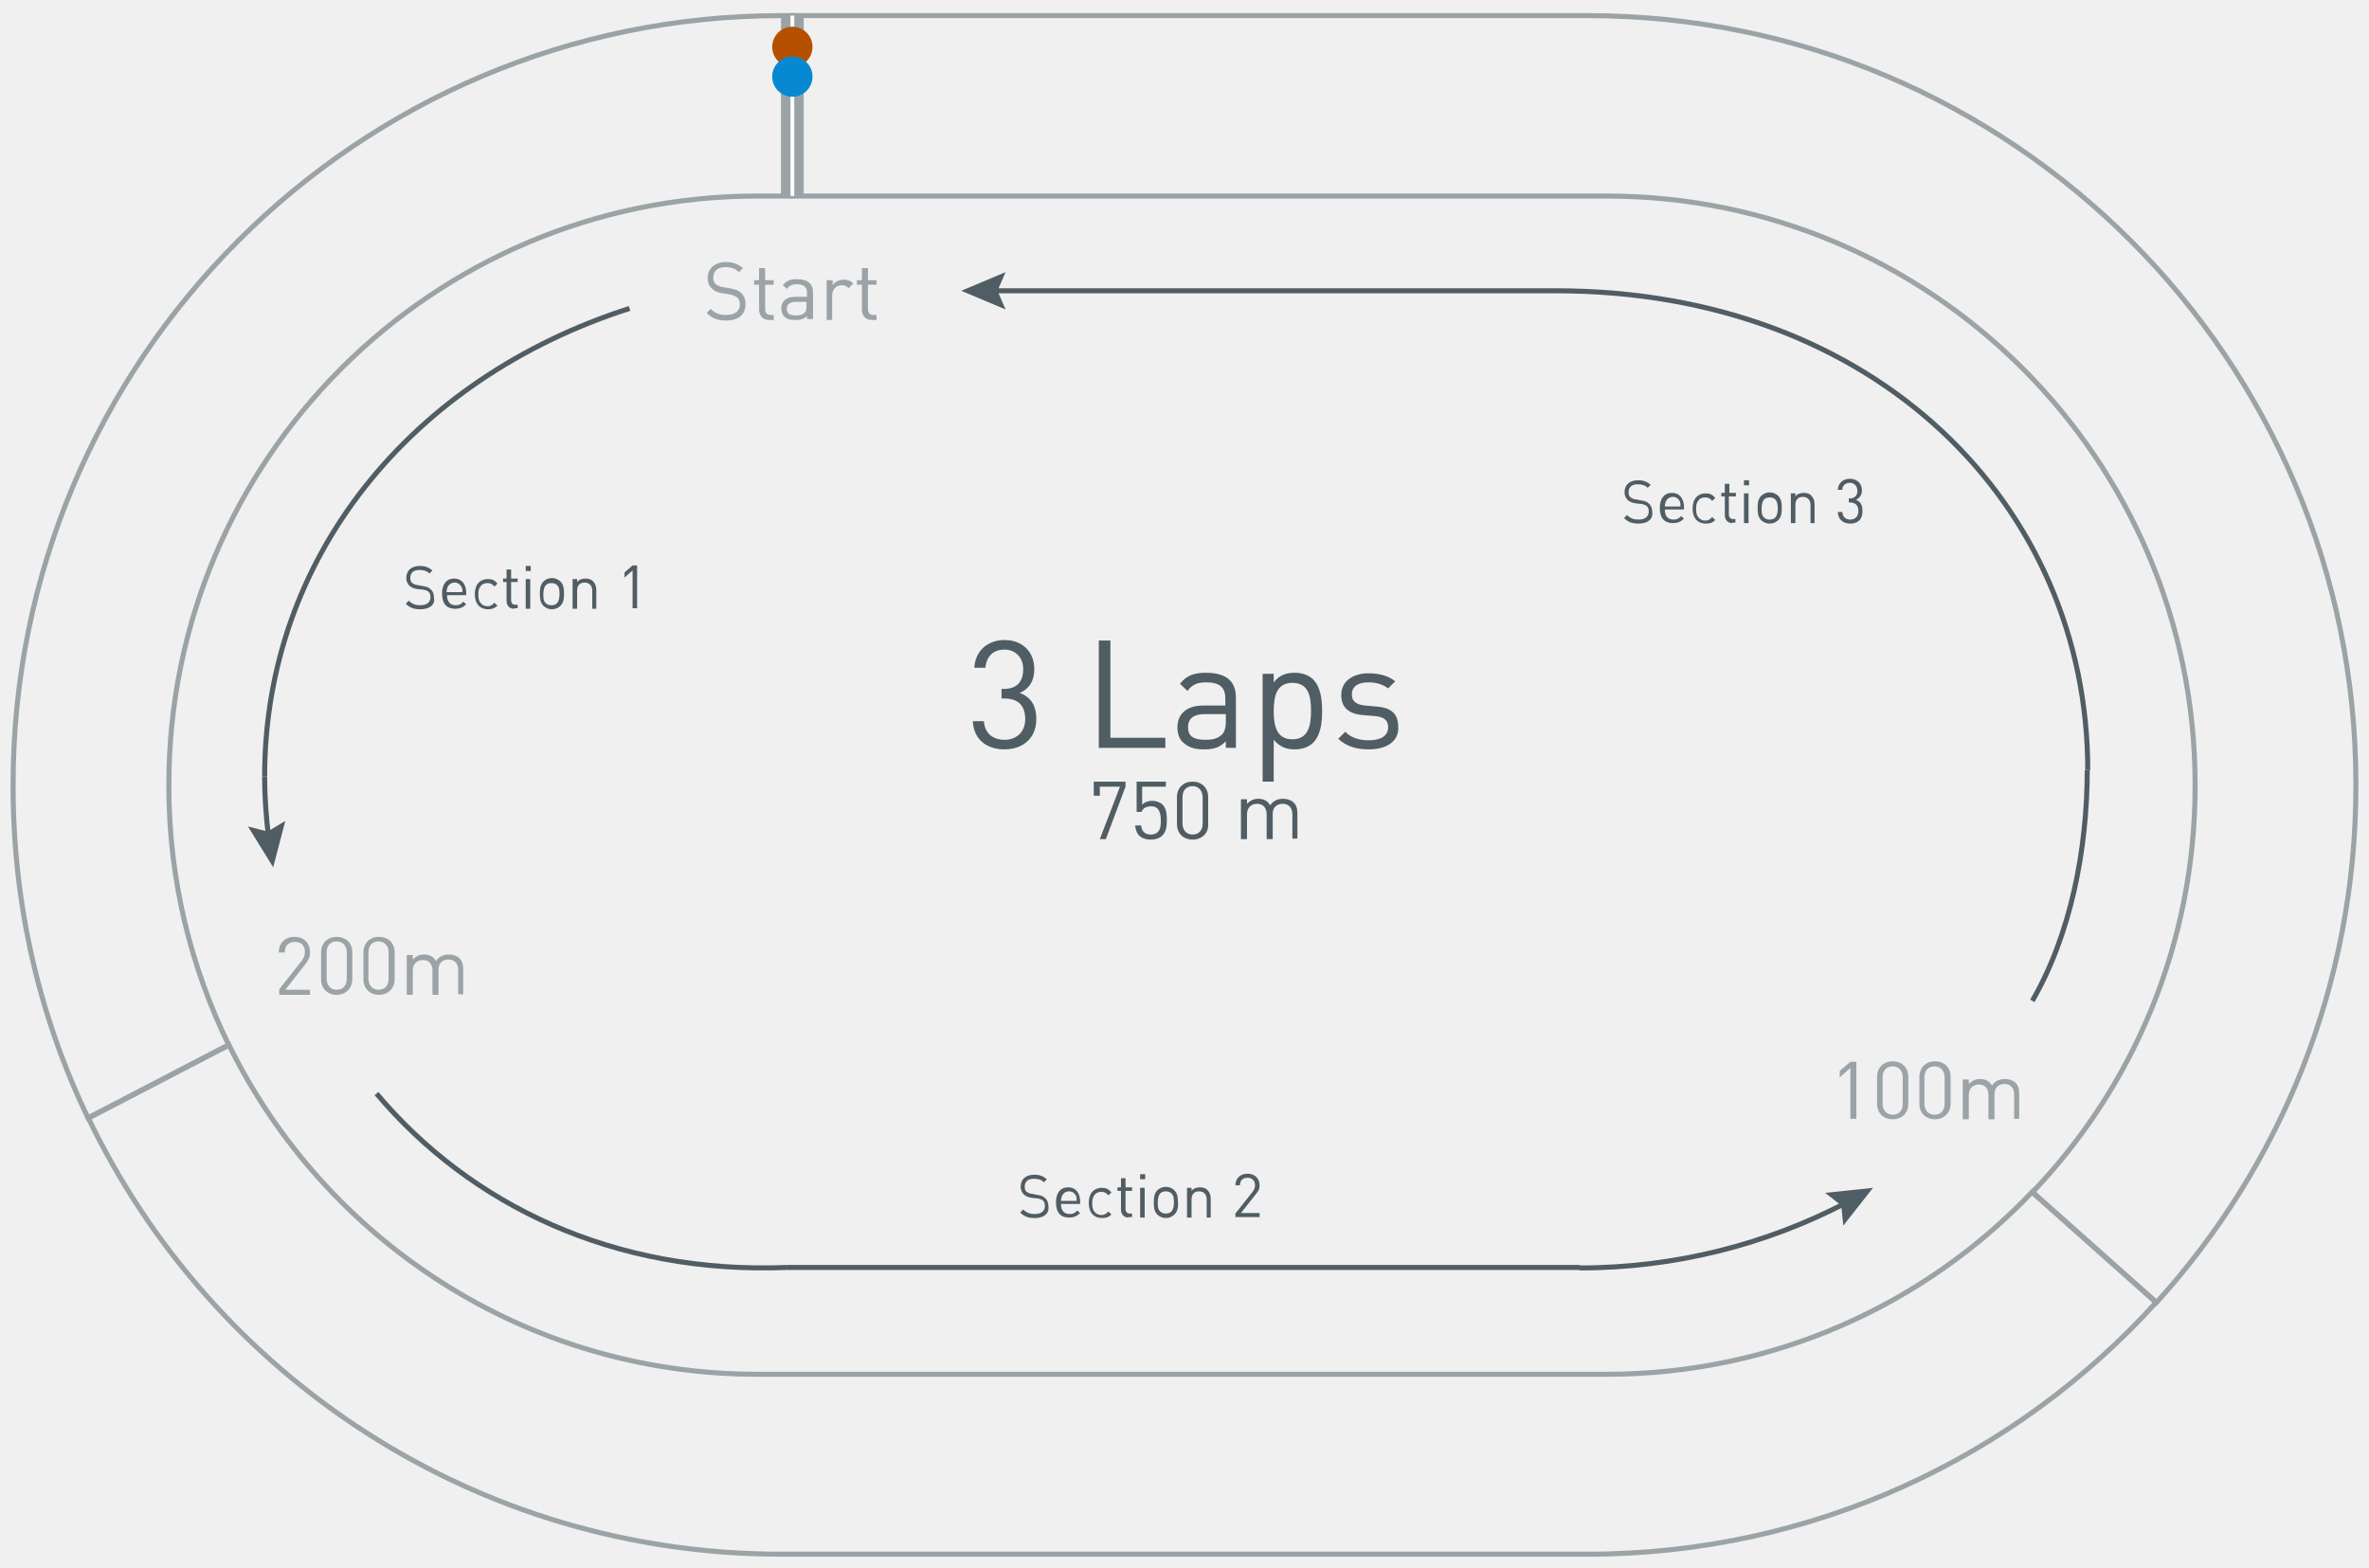
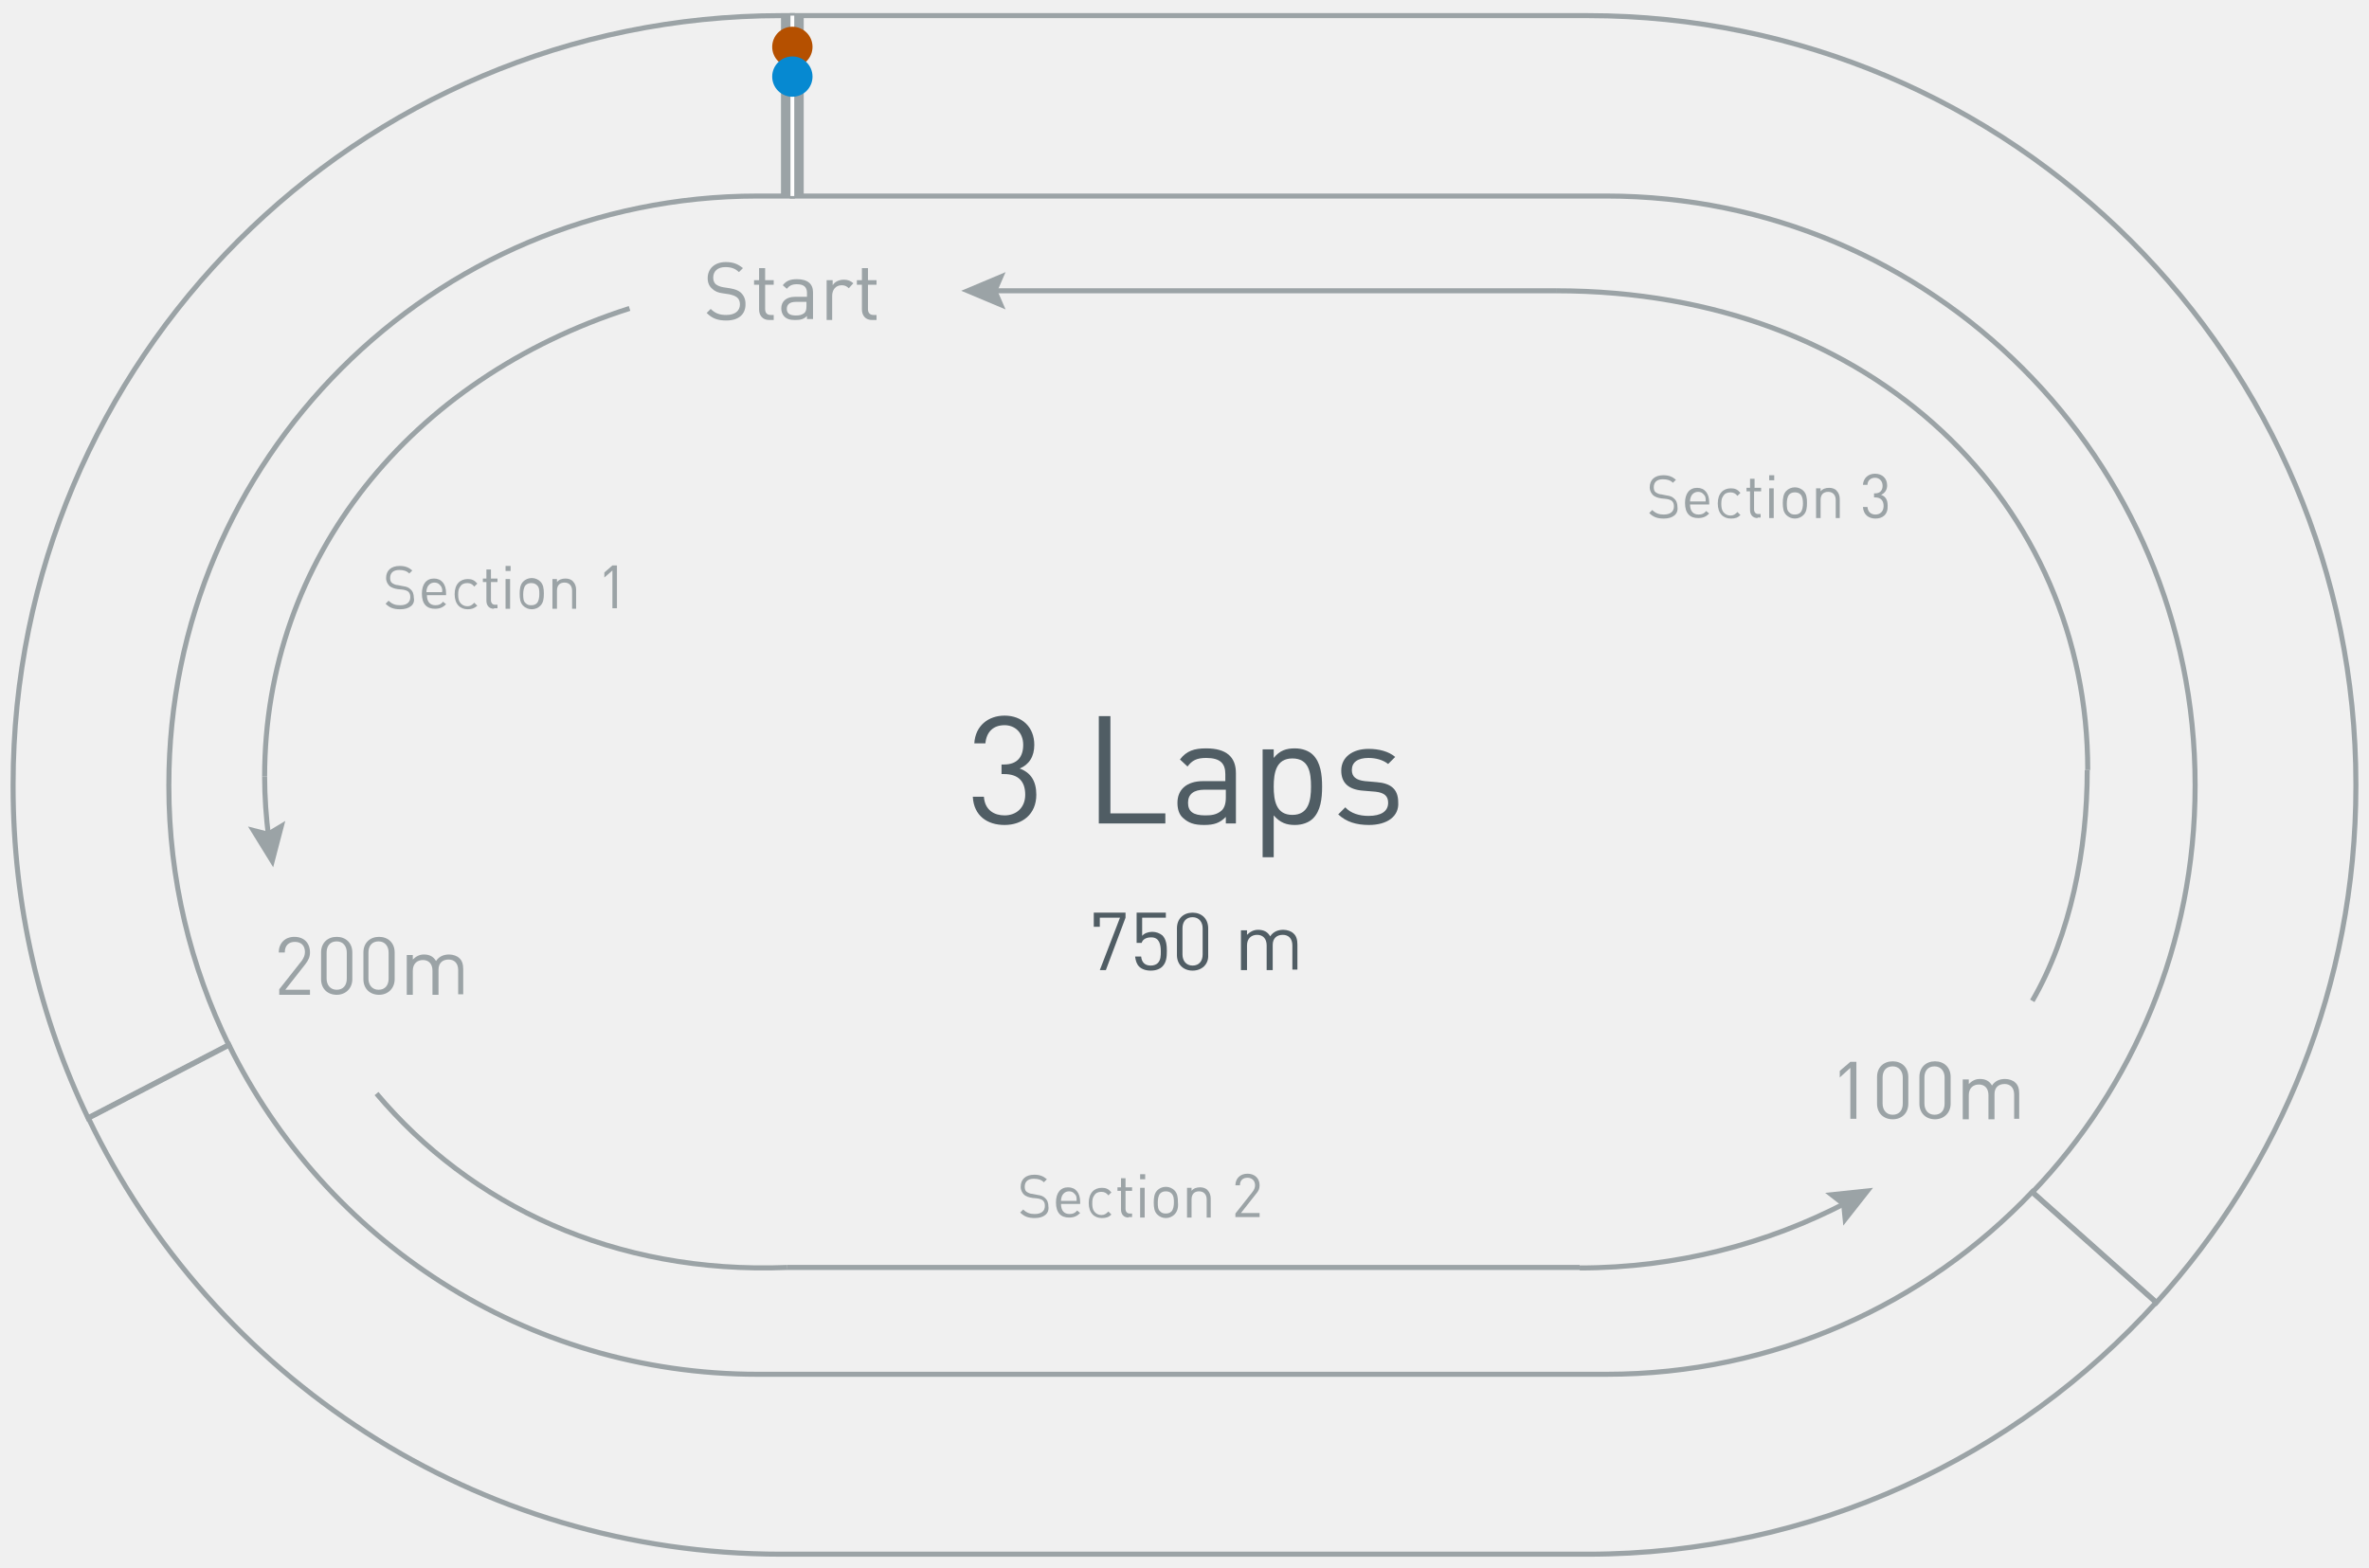
<svg xmlns="http://www.w3.org/2000/svg" version="1.1" x="0px" y="0px" viewBox="0 0 470 311" enable-background="new 0 0 470 311" xml:space="preserve">
  <g id="Layer_0">
    <g id="start">
      <g>
        <path fill="none" stroke="#9BA3A6" stroke-miterlimit="10" d="M318.7,272.7H150.3c-46.1,0-85.9-26.7-104.9-65.4l-27.9,14.5     c24.6,51.3,76.9,86.6,137.5,86.6H315c44.7,0,85-19.3,112.8-50l-24.6-21.9C381.9,258.9,351.9,272.7,318.7,272.7z" />
        <path fill="none" stroke="#9BA3A6" stroke-miterlimit="10" d="M33.5,156v-0.3c0-64.5,52.3-116.8,116.8-116.8h6.9V3.1H155     C70.9,3.1,2.6,71.4,2.6,155.6v0.5c0,23.6,5.3,45.9,14.9,65.8l27.9-14.5C37.8,191.8,33.5,174.4,33.5,156z" />
        <path fill="none" stroke="#9BA3A6" stroke-miterlimit="10" d="M467.4,155.6C467.4,71.4,399.1,3.1,315,3.1H157.2v35.8h161.5     c64.5,0,116.8,52.3,116.8,116.8v0.3c0,31.3-12.3,59.7-32.3,80.6l24.6,21.9c24.6-27.1,39.6-63,39.6-102.5V155.6z" />
        <g>
          <line fill="none" stroke="#9BA3A6" stroke-width="4.507" stroke-miterlimit="10" x1="157.2" y1="38.9" x2="157.2" y2="3.1" />
          <line fill="none" stroke="#FFFFFF" stroke-width="0.751" stroke-miterlimit="10" x1="157.2" y1="38.9" x2="157.2" y2="3.1" />
        </g>
      </g>
      <circle fill="#B55000" cx="157.2" cy="9.3" r="4" />
      <circle fill="#0689D1" cx="157.2" cy="15.2" r="4" />
    </g>
    <g>
      <g>
-         <path fill="#505D64" d="M199.3,148.7c-3.4,0-6.1-1.8-6.3-5.6h2.2c0.2,2.7,2.1,3.7,4.1,3.7c2.3,0,4.1-1.5,4.1-4.1     c0-2.6-1.3-4.1-4.2-4.1h-0.5v-1.9h0.5c2.6,0,3.8-1.5,3.8-3.9c0-2.5-1.7-3.9-3.7-3.9c-2.3,0-3.6,1.4-3.8,3.6h-2.2     c0.2-3.5,2.8-5.5,6-5.5c3.5,0,5.9,2.3,5.9,5.8c0,2.3-1,3.9-2.9,4.7c2.2,0.8,3.3,2.5,3.3,5.2C205.6,146.6,202.8,148.7,199.3,148.7     z" />
-         <path fill="#505D64" d="M218,148.5v-21.4h2.3v19.3h10.9v2H218z" />
-         <path fill="#505D64" d="M243.2,148.5v-1.4c-1.2,1.2-2.3,1.6-4.3,1.6c-2,0-3.1-0.4-4.2-1.4c-0.8-0.7-1.1-1.8-1.1-3     c0-2.6,1.8-4.3,5.1-4.3h4.4v-1.4c0-2.1-1-3.2-3.8-3.2c-1.9,0-2.8,0.5-3.7,1.7l-1.5-1.4c1.3-1.7,2.8-2.2,5.2-2.2     c4,0,5.9,1.7,5.9,4.9v10H243.2z M243.2,141.7H239c-2.2,0-3.3,0.9-3.3,2.6c0,1.7,1,2.5,3.4,2.5c1.2,0,2.3-0.1,3.3-1     c0.5-0.5,0.8-1.3,0.8-2.5V141.7z" />
-         <path fill="#505D64" d="M260.5,147.4c-0.8,0.8-2.1,1.3-3.6,1.3c-1.6,0-2.9-0.4-4.2-1.9v8.3h-2.2v-21.4h2.2v1.7     c1.2-1.5,2.5-1.9,4.2-1.9c1.5,0,2.8,0.5,3.6,1.3c1.5,1.5,1.8,3.9,1.8,6.3C262.3,143.5,262,145.9,260.5,147.4z M256.4,135.5     c-3.2,0-3.7,2.8-3.7,5.6s0.5,5.6,3.7,5.6c3.2,0,3.7-2.8,3.7-5.6S259.7,135.5,256.4,135.5z" />
-         <path fill="#505D64" d="M271.6,148.7c-2.5,0-4.5-0.6-6.1-2.1l1.4-1.4c1.1,1.2,2.8,1.7,4.6,1.7c2.5,0,3.9-0.9,3.9-2.6     c0-1.3-0.7-2-2.5-2.2l-2.4-0.2c-2.9-0.2-4.4-1.5-4.4-4c0-2.7,2.3-4.3,5.4-4.3c2.1,0,4,0.5,5.3,1.6l-1.4,1.4     c-1-0.8-2.4-1.2-3.9-1.2c-2.2,0-3.3,0.9-3.3,2.4c0,1.3,0.8,2,2.6,2.2l2.3,0.2c2.6,0.2,4.3,1.2,4.3,4     C277.6,147,275.2,148.7,271.6,148.7z" />
+         <path fill="#505D64" d="M199.3,163.7c-3.4,0-6.1-1.8-6.3-5.6h2.2c0.2,2.7,2.1,3.7,4.1,3.7c2.3,0,4.1-1.5,4.1-4.1     c0-2.6-1.3-4.1-4.2-4.1h-0.5v-1.9h0.5c2.6,0,3.8-1.5,3.8-3.9c0-2.5-1.7-3.9-3.7-3.9c-2.3,0-3.6,1.4-3.8,3.6h-2.2     c0.2-3.5,2.8-5.5,6-5.5c3.5,0,5.9,2.3,5.9,5.8c0,2.3-1,3.9-2.9,4.7c2.2,0.8,3.3,2.5,3.3,5.2C205.6,161.6,202.8,163.7,199.3,163.7     z" />
+         <path fill="#505D64" d="M218,163.5v-21.4h2.3v19.3h10.9v2H218z" />
+         <path fill="#505D64" d="M243.2,163.5v-1.4c-1.2,1.2-2.3,1.6-4.3,1.6c-2,0-3.1-0.4-4.2-1.4c-0.8-0.7-1.1-1.8-1.1-3     c0-2.6,1.8-4.3,5.1-4.3h4.4v-1.4c0-2.1-1-3.2-3.8-3.2c-1.9,0-2.8,0.5-3.7,1.7l-1.5-1.4c1.3-1.7,2.8-2.2,5.2-2.2     c4,0,5.9,1.7,5.9,4.9v10H243.2z M243.2,156.7H239c-2.2,0-3.3,0.9-3.3,2.6c0,1.7,1,2.5,3.4,2.5c1.2,0,2.3-0.1,3.3-1     c0.5-0.5,0.8-1.3,0.8-2.5V156.7z" />
+         <path fill="#505D64" d="M260.5,162.4c-0.8,0.8-2.1,1.3-3.6,1.3c-1.6,0-2.9-0.4-4.2-1.9v8.3h-2.2v-21.4h2.2v1.7     c1.2-1.5,2.5-1.9,4.2-1.9c1.5,0,2.8,0.5,3.6,1.3c1.5,1.5,1.8,3.9,1.8,6.3C262.3,158.5,262,160.9,260.5,162.4z M256.4,150.5     c-3.2,0-3.7,2.8-3.7,5.6s0.5,5.6,3.7,5.6c3.2,0,3.7-2.8,3.7-5.6S259.7,150.5,256.4,150.5z" />
+         <path fill="#505D64" d="M271.6,163.7c-2.5,0-4.5-0.6-6.1-2.1l1.4-1.4c1.1,1.2,2.8,1.7,4.6,1.7c2.5,0,3.9-0.9,3.9-2.6     c0-1.3-0.7-2-2.5-2.2l-2.4-0.2c-2.9-0.2-4.4-1.5-4.4-4c0-2.7,2.3-4.3,5.4-4.3c2.1,0,4,0.5,5.3,1.6l-1.4,1.4     c-1-0.8-2.4-1.2-3.9-1.2c-2.2,0-3.3,0.9-3.3,2.4c0,1.3,0.8,2,2.6,2.2l2.3,0.2c2.6,0.2,4.3,1.2,4.3,4     C277.6,162,275.2,163.7,271.6,163.7z" />
      </g>
    </g>
    <g>
      <g>
-         <path fill="#505D64" d="M219.4,166.5h-1.2l4-10.4h-4v1.8H217v-2.8h6.3v1L219.4,166.5z" />
-         <path fill="#505D64" d="M230.6,165.8c-0.5,0.5-1.3,0.8-2.3,0.8c-1,0-1.8-0.3-2.3-0.8c-0.5-0.5-0.7-1.2-0.8-2h1.2     c0.1,1.1,0.7,1.8,1.9,1.8c0.6,0,1.1-0.2,1.4-0.5c0.6-0.6,0.6-1.5,0.6-2.3c0-1.4-0.3-2.8-1.9-2.8c-1,0-1.7,0.4-1.9,1.1h-1v-6h5.8     v1h-4.7v3.6c0.4-0.5,1.2-0.8,2-0.8c0.8,0,1.5,0.3,2,0.7c0.8,0.8,0.9,2,0.9,3.1C231.5,163.9,231.4,165,230.6,165.8z" />
-         <path fill="#505D64" d="M236.6,166.6c-1.8,0-3.1-1.2-3.1-3.1v-5.3c0-1.9,1.3-3.1,3.1-3.1c1.8,0,3.1,1.2,3.1,3.1v5.3     C239.8,165.4,238.4,166.6,236.6,166.6z M238.6,158.2c0-1.2-0.7-2.2-2-2.2c-1.3,0-2,0.9-2,2.2v5.2c0,1.2,0.7,2.2,2,2.2     c1.3,0,2-0.9,2-2.2V158.2z" />
-         <path fill="#505D64" d="M256.4,166.5v-4.9c0-1.4-0.8-2.1-1.9-2.1c-1.2,0-2,0.7-2,2v5h-1.2v-4.9c0-1.4-0.8-2.1-1.9-2.1     s-2,0.7-2,2.1v4.9h-1.2v-7.9h1.2v0.9c0.6-0.6,1.3-1,2.2-1c1.1,0,1.9,0.4,2.4,1.3c0.6-0.9,1.5-1.3,2.6-1.3c0.8,0,1.6,0.3,2,0.7     c0.6,0.5,0.8,1.3,0.8,2.2v5H256.4z" />
+         <path fill="#505D64" d="M219.4,192.5h-1.2l4-10.4h-4v1.8H217v-2.8h6.3v1L219.4,192.5z" />
+         <path fill="#505D64" d="M230.6,191.8c-0.5,0.5-1.3,0.8-2.3,0.8c-1,0-1.8-0.3-2.3-0.8c-0.5-0.5-0.7-1.2-0.8-2h1.2     c0.1,1.1,0.7,1.8,1.9,1.8c0.6,0,1.1-0.2,1.4-0.5c0.6-0.6,0.6-1.5,0.6-2.3c0-1.4-0.3-2.8-1.9-2.8c-1,0-1.7,0.4-1.9,1.1h-1v-6h5.8     v1h-4.7v3.6c0.4-0.5,1.2-0.8,2-0.8c0.8,0,1.5,0.3,2,0.7c0.8,0.8,0.9,2,0.9,3.1C231.5,189.9,231.4,191,230.6,191.8z" />
+         <path fill="#505D64" d="M236.6,192.6c-1.8,0-3.1-1.2-3.1-3.1v-5.3c0-1.9,1.3-3.1,3.1-3.1c1.8,0,3.1,1.2,3.1,3.1v5.3     C239.8,191.4,238.4,192.6,236.6,192.6z M238.6,184.2c0-1.2-0.7-2.2-2-2.2c-1.3,0-2,0.9-2,2.2v5.2c0,1.2,0.7,2.2,2,2.2     c1.3,0,2-0.9,2-2.2V184.2z" />
+         <path fill="#505D64" d="M256.4,192.5v-4.9c0-1.4-0.8-2.1-1.9-2.1c-1.2,0-2,0.7-2,2v5h-1.2v-4.9c0-1.4-0.8-2.1-1.9-2.1     s-2,0.7-2,2.1v4.9h-1.2v-7.9h1.2v0.9c0.6-0.6,1.3-1,2.2-1c1.1,0,1.9,0.4,2.4,1.3c0.6-0.9,1.5-1.3,2.6-1.3c0.8,0,1.6,0.3,2,0.7     c0.6,0.5,0.8,1.3,0.8,2.2v5H256.4z" />
      </g>
    </g>
    <path fill="none" stroke="#9BA3A6" stroke-width="41" stroke-miterlimit="10" d="M317.8,271.9" />
    <path fill="none" stroke="#9BA3A6" stroke-width="41" stroke-miterlimit="10" d="M402.2,235.8" />
    <path fill="none" stroke="#9BA3A6" stroke-width="41" stroke-miterlimit="10" d="M44.4,206.5" />
    <path fill="none" stroke="#9BA3A6" stroke-width="41" stroke-miterlimit="10" d="M149.3,271.9" />
    <path fill="none" stroke="#9BA3A6" stroke-width="41" stroke-miterlimit="10" d="M149.3,271.9" />
    <path fill="none" stroke="#9BA3A6" stroke-width="41" stroke-miterlimit="10" d="M317.8,271.9" />
    <path fill="none" stroke="#9BA3A6" stroke-width="41" stroke-miterlimit="10" d="M32.5,155.2" />
    <path fill="none" stroke="#9BA3A6" stroke-width="41" stroke-miterlimit="10" d="M44.4,206.5" />
    <path fill="none" stroke="#9BA3A6" stroke-width="41" stroke-miterlimit="10" d="M32.5,154.8" />
    <path fill="none" stroke="#9BA3A6" stroke-width="41" stroke-miterlimit="10" d="M402.2,235.8" />
    <path fill="none" stroke="#9BA3A6" stroke-width="41" stroke-miterlimit="10" d="M434.5,155.2" />
    <path fill="none" stroke="#9BA3A6" stroke-width="41" stroke-miterlimit="10" d="M434.5,154.8" />
    <path fill="none" stroke="#9BA3A6" stroke-width="41" stroke-miterlimit="10" d="M317.8,38.1" />
    <path fill="none" stroke="#9BA3A6" stroke-width="41" stroke-miterlimit="10" d="M317.8,38.1" />
    <path fill="none" stroke="#9BA3A6" stroke-width="41" stroke-miterlimit="10" d="M156.2,38.1" />
  </g>
-   <g id="section3">
+   <g id="Layer_1">
+ </g>
+   <g id="Layer_2">
+ </g>
+   <g id="Layer_3">
+ </g>
+   <g id="Layer_4">
+ </g>
+   <g id="Layer_5">
+ </g>
+   <g id="Layer_6">
+ </g>
+   <g id="Layer_7">
+ </g>
+   <g id="Layer_8">
+ </g>
+   <g id="Layer_9">
+ </g>
+   <g id="section3_1_">
    <g>
+       <path fill="none" stroke="#9BA3A6" stroke-miterlimit="10" d="M414.1,152.8c0,15.8-3.3,32.7-10.9,45.8" />
+       <path fill="none" stroke="#9BA3A6" stroke-miterlimit="10" d="M308.7,57.7c63.6,0,105.5,42.7,105.5,95.1" />
      <g>
        <g>
-           <path fill="none" stroke="#505D64" stroke-miterlimit="10" d="M366.4,238.6c-15.7,8.2-33.8,13-53,13" />
+           <line fill="none" stroke="#9BA3A6" stroke-miterlimit="10" x1="196.7" y1="57.7" x2="308.7" y2="57.7" />
          <g>
-             <polygon fill="#505D64" points="362.1,236.7 365.3,239.2 365.7,243.2 371.6,235.7      " />
-           </g>
-         </g>
-       </g>
-       <path fill="none" stroke="#505D64" stroke-miterlimit="10" d="M156.2,251.5c-34.4,1.4-62.9-12.4-81.5-34.5" />
-       <line fill="none" stroke="#505D64" stroke-miterlimit="10" x1="313.4" y1="251.5" x2="156.2" y2="251.5" />
-     </g>
-     <g>
-       <g>
-         <path fill="#505D64" d="M205.3,241.7c-1.3,0-2.1-0.3-2.9-1.1l0.6-0.6c0.7,0.7,1.4,0.9,2.3,0.9c1.3,0,2-0.6,2-1.6     c0-0.5-0.1-0.8-0.4-1.1c-0.3-0.2-0.5-0.3-1.1-0.4l-1-0.1c-0.7-0.1-1.2-0.3-1.6-0.6c-0.4-0.4-0.7-0.9-0.7-1.6c0-1.5,1-2.4,2.7-2.4     c1.1,0,1.8,0.3,2.5,0.9l-0.6,0.6c-0.5-0.5-1.1-0.7-2-0.7c-1.2,0-1.8,0.6-1.8,1.6c0,0.4,0.1,0.8,0.4,1c0.3,0.2,0.7,0.4,1.1,0.4     l1,0.2c0.8,0.1,1.2,0.3,1.5,0.6c0.5,0.4,0.7,1,0.7,1.7C208.2,240.8,207.1,241.7,205.3,241.7z" />
-         <path fill="#505D64" d="M210.5,238.9c0,1.3,0.6,2,1.7,2c0.7,0,1.1-0.2,1.5-0.7l0.6,0.5c-0.6,0.6-1.2,0.9-2.2,0.9     c-1.6,0-2.6-0.9-2.6-3c0-1.9,0.9-3,2.4-3c1.5,0,2.4,1.1,2.4,2.9v0.4H210.5z M213.5,237.3c-0.3-0.5-0.7-0.9-1.4-0.9     c-0.6,0-1.1,0.3-1.4,0.9c-0.1,0.3-0.2,0.5-0.2,1h3.1C213.6,237.8,213.6,237.6,213.5,237.3z" />
-         <path fill="#505D64" d="M218.6,241.7c-1.5,0-2.6-1-2.6-3c0-2,1.1-3,2.6-3c0.8,0,1.3,0.2,1.9,0.9l-0.6,0.6     c-0.4-0.5-0.8-0.7-1.4-0.7c-0.6,0-1.1,0.2-1.4,0.7c-0.3,0.4-0.4,0.8-0.4,1.6c0,0.7,0.1,1.2,0.4,1.6c0.3,0.4,0.8,0.7,1.4,0.7     c0.6,0,0.9-0.2,1.4-0.7l0.6,0.6C220,241.5,219.5,241.7,218.6,241.7z" />
-         <path fill="#505D64" d="M223.9,241.6c-1,0-1.5-0.7-1.5-1.6v-3.7h-0.7v-0.7h0.7v-1.8h0.9v1.8h1.3v0.7h-1.3v3.6     c0,0.5,0.3,0.9,0.8,0.9h0.5v0.7H223.9z" />
-         <path fill="#505D64" d="M226.2,234v-1h1v1H226.2z M226.2,241.6v-5.9h0.9v5.9H226.2z" />
-         <path fill="#505D64" d="M233,241c-0.4,0.4-1,0.7-1.7,0.7c-0.7,0-1.3-0.3-1.7-0.7c-0.6-0.6-0.7-1.4-0.7-2.4c0-0.9,0.1-1.8,0.7-2.4     c0.4-0.4,1-0.7,1.7-0.7c0.7,0,1.3,0.3,1.7,0.7c0.6,0.6,0.7,1.4,0.7,2.4C233.8,239.6,233.6,240.4,233,241z M232.4,236.8     c-0.3-0.3-0.7-0.4-1.1-0.4c-0.4,0-0.8,0.1-1.1,0.4c-0.4,0.4-0.5,1.2-0.5,1.8c0,0.7,0,1.4,0.5,1.8c0.3,0.3,0.6,0.4,1.1,0.4     c0.4,0,0.8-0.1,1.1-0.4c0.4-0.4,0.5-1.2,0.5-1.8C232.9,238,232.9,237.3,232.4,236.8z" />
-         <path fill="#505D64" d="M239.4,241.6V238c0-1-0.6-1.6-1.5-1.6s-1.5,0.5-1.5,1.6v3.6h-0.9v-5.9h0.9v0.6c0.4-0.5,1-0.7,1.7-0.7     c0.6,0,1.2,0.2,1.5,0.6c0.4,0.4,0.6,1,0.6,1.6v3.8H239.4z" />
-         <path fill="#505D64" d="M245.1,241.6v-0.8l3.4-4.3c0.3-0.4,0.5-0.8,0.5-1.3c0-0.9-0.6-1.5-1.5-1.5c-0.8,0-1.5,0.4-1.5,1.5h-0.9     c0-1.3,0.9-2.3,2.4-2.3c1.4,0,2.4,0.9,2.4,2.3c0,0.7-0.2,1.1-0.7,1.7l-3,3.8h3.7v0.8H245.1z" />
-       </g>
-     </g>
-   </g>
-   <g id="section2">
-     <g>
-       <path fill="none" stroke="#505D64" stroke-miterlimit="10" d="M414.1,152.8c0,15.8-3.3,32.7-10.9,45.8" />
-       <path fill="none" stroke="#505D64" stroke-miterlimit="10" d="M308.7,57.7c63.6,0,105.5,42.7,105.5,95.1" />
-       <g>
-         <g>
-           <line fill="none" stroke="#505D64" stroke-miterlimit="10" x1="196.7" y1="57.7" x2="308.7" y2="57.7" />
-           <g>
-             <polygon fill="#505D64" points="199.5,61.4 197.9,57.7 199.5,54 190.7,57.7      " />
+             <polygon fill="#9BA3A6" points="199.5,61.4 197.9,57.7 199.5,54 190.7,57.7      " />
          </g>
        </g>
      </g>
    </g>
    <g>
      <g>
-         <path fill="#505D64" d="M325.1,103.9c-1.3,0-2.1-0.3-2.9-1.1l0.6-0.6c0.7,0.7,1.4,0.9,2.3,0.9c1.3,0,2-0.6,2-1.6     c0-0.5-0.1-0.8-0.4-1.1c-0.3-0.2-0.5-0.3-1.1-0.4l-1-0.1c-0.7-0.1-1.2-0.3-1.6-0.6c-0.4-0.4-0.7-0.9-0.7-1.6c0-1.5,1-2.4,2.7-2.4     c1.1,0,1.8,0.3,2.5,0.9l-0.6,0.6c-0.5-0.5-1.1-0.7-2-0.7c-1.2,0-1.8,0.6-1.8,1.6c0,0.4,0.1,0.8,0.4,1s0.7,0.4,1.1,0.4l1,0.2     c0.8,0.1,1.2,0.3,1.5,0.6c0.5,0.4,0.7,1,0.7,1.7C328,103,326.9,103.9,325.1,103.9z" />
-         <path fill="#505D64" d="M330.3,101.1c0,1.3,0.6,2,1.7,2c0.7,0,1.1-0.2,1.5-0.7l0.6,0.5c-0.6,0.6-1.2,0.9-2.2,0.9     c-1.6,0-2.6-0.9-2.6-3c0-1.9,0.9-3,2.4-3c1.5,0,2.4,1.1,2.4,2.9v0.4H330.3z M333.3,99.5c-0.3-0.5-0.7-0.9-1.4-0.9     c-0.6,0-1.1,0.3-1.4,0.9c-0.1,0.3-0.2,0.5-0.2,1h3.1C333.4,100,333.4,99.8,333.3,99.5z" />
-         <path fill="#505D64" d="M338.4,103.9c-1.5,0-2.6-1-2.6-3c0-2,1.1-3,2.6-3c0.8,0,1.3,0.2,1.9,0.9l-0.6,0.6     c-0.4-0.5-0.8-0.7-1.4-0.7c-0.6,0-1.1,0.2-1.4,0.7c-0.3,0.4-0.4,0.8-0.4,1.6c0,0.7,0.1,1.2,0.4,1.6c0.3,0.4,0.8,0.7,1.4,0.7     c0.6,0,0.9-0.2,1.4-0.7l0.6,0.6C339.8,103.7,339.3,103.9,338.4,103.9z" />
-         <path fill="#505D64" d="M343.7,103.8c-1,0-1.5-0.7-1.5-1.6v-3.7h-0.7v-0.7h0.7v-1.8h0.9v1.8h1.3v0.7H343v3.6     c0,0.5,0.3,0.9,0.8,0.9h0.5v0.7H343.7z" />
-         <path fill="#505D64" d="M346,96.3v-1h1v1H346z M346,103.8v-5.9h0.9v5.9H346z" />
-         <path fill="#505D64" d="M352.8,103.2c-0.4,0.4-1,0.7-1.7,0.7c-0.7,0-1.3-0.3-1.7-0.7c-0.6-0.6-0.7-1.4-0.7-2.4     c0-0.9,0.1-1.8,0.7-2.4c0.4-0.4,1-0.7,1.7-0.7c0.7,0,1.3,0.3,1.7,0.7c0.6,0.6,0.7,1.4,0.7,2.4     C353.5,101.8,353.4,102.6,352.8,103.2z M352.2,99.1c-0.3-0.3-0.7-0.4-1.1-0.4c-0.4,0-0.8,0.1-1.1,0.4c-0.4,0.4-0.5,1.2-0.5,1.8     c0,0.7,0,1.4,0.5,1.8c0.3,0.3,0.6,0.4,1.1,0.4c0.4,0,0.8-0.1,1.1-0.4c0.4-0.4,0.5-1.2,0.5-1.8C352.7,100.2,352.6,99.5,352.2,99.1     z" />
-         <path fill="#505D64" d="M359.2,103.8v-3.6c0-1-0.6-1.6-1.5-1.6s-1.5,0.5-1.5,1.6v3.6h-0.9v-5.9h0.9v0.6c0.4-0.5,1-0.7,1.7-0.7     c0.6,0,1.2,0.2,1.5,0.6c0.4,0.4,0.6,1,0.6,1.6v3.8H359.2z" />
-         <path fill="#505D64" d="M367.1,103.9c-1.3,0-2.4-0.7-2.5-2.3h0.9c0.1,1.1,0.8,1.5,1.6,1.5c0.9,0,1.6-0.6,1.6-1.7     c0-1-0.5-1.7-1.7-1.7h-0.2v-0.8h0.2c1,0,1.5-0.6,1.5-1.5c0-1-0.7-1.6-1.5-1.6c-0.9,0-1.5,0.6-1.5,1.4h-0.9     c0.1-1.4,1.1-2.2,2.4-2.2c1.4,0,2.4,0.9,2.4,2.3c0,0.9-0.4,1.5-1.2,1.9c0.9,0.3,1.3,1,1.3,2.1     C369.6,103.1,368.5,103.9,367.1,103.9z" />
+         <path fill="#9BA3A6" d="M330.1,102.9c-1.3,0-2.1-0.3-2.9-1.1l0.6-0.6c0.7,0.7,1.4,0.9,2.3,0.9c1.3,0,2-0.6,2-1.6     c0-0.5-0.1-0.8-0.4-1.1c-0.3-0.2-0.5-0.3-1.1-0.4l-1-0.1c-0.7-0.1-1.2-0.3-1.6-0.6c-0.4-0.4-0.7-0.9-0.7-1.6c0-1.5,1-2.4,2.7-2.4     c1.1,0,1.8,0.3,2.5,0.9l-0.6,0.6c-0.5-0.5-1.1-0.7-2-0.7c-1.2,0-1.8,0.6-1.8,1.6c0,0.4,0.1,0.8,0.4,1s0.7,0.4,1.1,0.4l1,0.2     c0.8,0.1,1.2,0.3,1.5,0.6c0.5,0.4,0.7,1,0.7,1.7C333,102,331.9,102.9,330.1,102.9z" />
+         <path fill="#9BA3A6" d="M335.3,100.1c0,1.3,0.6,2,1.7,2c0.7,0,1.1-0.2,1.5-0.7l0.6,0.5c-0.6,0.6-1.2,0.9-2.2,0.9     c-1.6,0-2.6-0.9-2.6-3c0-1.9,0.9-3,2.4-3c1.5,0,2.4,1.1,2.4,2.9v0.4H335.3z M338.3,98.5c-0.3-0.5-0.7-0.9-1.4-0.9     c-0.6,0-1.1,0.3-1.4,0.9c-0.1,0.3-0.2,0.5-0.2,1h3.1C338.4,99,338.4,98.8,338.3,98.5z" />
+         <path fill="#9BA3A6" d="M343.4,102.9c-1.5,0-2.6-1-2.6-3c0-2,1.1-3,2.6-3c0.8,0,1.3,0.2,1.9,0.9l-0.6,0.6     c-0.4-0.5-0.8-0.7-1.4-0.7c-0.6,0-1.1,0.2-1.4,0.7c-0.3,0.4-0.4,0.8-0.4,1.6c0,0.7,0.1,1.2,0.4,1.6c0.3,0.4,0.8,0.7,1.4,0.7     c0.6,0,0.9-0.2,1.4-0.7l0.6,0.6C344.8,102.7,344.3,102.9,343.4,102.9z" />
+         <path fill="#9BA3A6" d="M348.7,102.8c-1,0-1.5-0.7-1.5-1.6v-3.7h-0.7v-0.7h0.7v-1.8h0.9v1.8h1.3v0.7H348v3.6     c0,0.5,0.3,0.9,0.8,0.9h0.5v0.7H348.7z" />
+         <path fill="#9BA3A6" d="M351,95.3v-1h1v1H351z M351,102.8v-5.9h0.9v5.9H351z" />
+         <path fill="#9BA3A6" d="M357.8,102.2c-0.4,0.4-1,0.7-1.7,0.7c-0.7,0-1.3-0.3-1.7-0.7c-0.6-0.6-0.7-1.4-0.7-2.4     c0-0.9,0.1-1.8,0.7-2.4c0.4-0.4,1-0.7,1.7-0.7c0.7,0,1.3,0.3,1.7,0.7c0.6,0.6,0.7,1.4,0.7,2.4     C358.5,100.8,358.4,101.6,357.8,102.2z M357.2,98.1c-0.3-0.3-0.7-0.4-1.1-0.4c-0.4,0-0.8,0.1-1.1,0.4c-0.4,0.4-0.5,1.2-0.5,1.8     c0,0.7,0,1.4,0.5,1.8c0.3,0.3,0.6,0.4,1.1,0.4c0.4,0,0.8-0.1,1.1-0.4c0.4-0.4,0.5-1.2,0.5-1.8C357.7,99.2,357.6,98.5,357.2,98.1z     " />
+         <path fill="#9BA3A6" d="M364.2,102.8v-3.6c0-1-0.6-1.6-1.5-1.6s-1.5,0.5-1.5,1.6v3.6h-0.9v-5.9h0.9v0.6c0.4-0.5,1-0.7,1.7-0.7     c0.6,0,1.2,0.2,1.5,0.6c0.4,0.4,0.6,1,0.6,1.6v3.8H364.2z" />
+         <path fill="#9BA3A6" d="M372.1,102.9c-1.3,0-2.4-0.7-2.5-2.3h0.9c0.1,1.1,0.8,1.5,1.6,1.5c0.9,0,1.6-0.6,1.6-1.7     c0-1-0.5-1.7-1.7-1.7h-0.2v-0.8h0.2c1,0,1.5-0.6,1.5-1.5c0-1-0.7-1.6-1.5-1.6c-0.9,0-1.5,0.6-1.5,1.4h-0.9     c0.1-1.4,1.1-2.2,2.4-2.2c1.4,0,2.4,0.9,2.4,2.3c0,0.9-0.4,1.5-1.2,1.9c0.9,0.3,1.3,1,1.3,2.1     C374.6,102.1,373.5,102.9,372.1,102.9z" />
+       </g>
+     </g>
+   </g>
+   <g id="section2">
+     <g>
+       <g>
+         <g>
+           <path fill="none" stroke="#9BA3A6" stroke-miterlimit="10" d="M366.4,238.6c-15.7,8.2-33.8,13-53,13" />
+           <g>
+             <polygon fill="#9BA3A6" points="362.1,236.7 365.3,239.2 365.7,243.2 371.6,235.7      " />
+           </g>
+         </g>
+       </g>
+       <path fill="none" stroke="#9BA3A6" stroke-miterlimit="10" d="M156.2,251.5c-34.4,1.4-62.9-12.4-81.5-34.5" />
+       <line fill="none" stroke="#9BA3A6" stroke-miterlimit="10" x1="313.4" y1="251.5" x2="156.2" y2="251.5" />
+     </g>
+     <g>
+       <g>
+         <path fill="#9BA3A6" d="M205.3,241.7c-1.3,0-2.1-0.3-2.9-1.1l0.6-0.6c0.7,0.7,1.4,0.9,2.3,0.9c1.3,0,2-0.6,2-1.6     c0-0.5-0.1-0.8-0.4-1.1c-0.3-0.2-0.5-0.3-1.1-0.4l-1-0.1c-0.7-0.1-1.2-0.3-1.6-0.6c-0.4-0.4-0.7-0.9-0.7-1.6c0-1.5,1-2.4,2.7-2.4     c1.1,0,1.8,0.3,2.5,0.9l-0.6,0.6c-0.5-0.5-1.1-0.7-2-0.7c-1.2,0-1.8,0.6-1.8,1.6c0,0.4,0.1,0.8,0.4,1c0.3,0.2,0.7,0.4,1.1,0.4     l1,0.2c0.8,0.1,1.2,0.3,1.5,0.6c0.5,0.4,0.7,1,0.7,1.7C208.2,240.8,207.1,241.7,205.3,241.7z" />
+         <path fill="#9BA3A6" d="M210.5,238.9c0,1.3,0.6,2,1.7,2c0.7,0,1.1-0.2,1.5-0.7l0.6,0.5c-0.6,0.6-1.2,0.9-2.2,0.9     c-1.6,0-2.6-0.9-2.6-3c0-1.9,0.9-3,2.4-3c1.5,0,2.4,1.1,2.4,2.9v0.4H210.5z M213.5,237.3c-0.3-0.5-0.7-0.9-1.4-0.9     c-0.6,0-1.1,0.3-1.4,0.9c-0.1,0.3-0.2,0.5-0.2,1h3.1C213.6,237.8,213.6,237.6,213.5,237.3z" />
+         <path fill="#9BA3A6" d="M218.6,241.7c-1.5,0-2.6-1-2.6-3c0-2,1.1-3,2.6-3c0.8,0,1.3,0.2,1.9,0.9l-0.6,0.6     c-0.4-0.5-0.8-0.7-1.4-0.7c-0.6,0-1.1,0.2-1.4,0.7c-0.3,0.4-0.4,0.8-0.4,1.6c0,0.7,0.1,1.2,0.4,1.6c0.3,0.4,0.8,0.7,1.4,0.7     c0.6,0,0.9-0.2,1.4-0.7l0.6,0.6C220,241.5,219.5,241.7,218.6,241.7z" />
+         <path fill="#9BA3A6" d="M223.9,241.6c-1,0-1.5-0.7-1.5-1.6v-3.7h-0.7v-0.7h0.7v-1.8h0.9v1.8h1.3v0.7h-1.3v3.6     c0,0.5,0.3,0.9,0.8,0.9h0.5v0.7H223.9z" />
+         <path fill="#9BA3A6" d="M226.2,234v-1h1v1H226.2z M226.2,241.6v-5.9h0.9v5.9H226.2z" />
+         <path fill="#9BA3A6" d="M233,241c-0.4,0.4-1,0.7-1.7,0.7c-0.7,0-1.3-0.3-1.7-0.7c-0.6-0.6-0.7-1.4-0.7-2.4c0-0.9,0.1-1.8,0.7-2.4     c0.4-0.4,1-0.7,1.7-0.7c0.7,0,1.3,0.3,1.7,0.7c0.6,0.6,0.7,1.4,0.7,2.4C233.8,239.6,233.6,240.4,233,241z M232.4,236.8     c-0.3-0.3-0.7-0.4-1.1-0.4c-0.4,0-0.8,0.1-1.1,0.4c-0.4,0.4-0.5,1.2-0.5,1.8c0,0.7,0,1.4,0.5,1.8c0.3,0.3,0.6,0.4,1.1,0.4     c0.4,0,0.8-0.1,1.1-0.4c0.4-0.4,0.5-1.2,0.5-1.8C232.9,238,232.9,237.3,232.4,236.8z" />
+         <path fill="#9BA3A6" d="M239.4,241.6V238c0-1-0.6-1.6-1.5-1.6s-1.5,0.5-1.5,1.6v3.6h-0.9v-5.9h0.9v0.6c0.4-0.5,1-0.7,1.7-0.7     c0.6,0,1.2,0.2,1.5,0.6c0.4,0.4,0.6,1,0.6,1.6v3.8H239.4z" />
+         <path fill="#9BA3A6" d="M245.1,241.6v-0.8l3.4-4.3c0.3-0.4,0.5-0.8,0.5-1.3c0-0.9-0.6-1.5-1.5-1.5c-0.8,0-1.5,0.4-1.5,1.5h-0.9     c0-1.3,0.9-2.3,2.4-2.3c1.4,0,2.4,0.9,2.4,2.3c0,0.7-0.2,1.1-0.7,1.7l-3,3.8h3.7v0.8H245.1z" />
      </g>
    </g>
  </g>
  <g id="section1">
    <g>
      <g>
        <g>
-           <path fill="none" stroke="#505D64" stroke-miterlimit="10" d="M53.3,166.2c-0.5-4-0.8-8.1-0.8-12.1" />
+           <path fill="none" stroke="#9BA3A6" stroke-miterlimit="10" d="M53.3,166.2c-0.5-4-0.8-8.1-0.8-12.1" />
          <g>
-             <polygon fill="#505D64" points="56.6,162.9 53.1,165 49.2,164 54.2,172.1      " />
+             <polygon fill="#9BA3A6" points="56.6,162.9 53.1,165 49.2,164 54.2,172.1      " />
          </g>
        </g>
      </g>
-       <path fill="none" stroke="#505D64" stroke-miterlimit="10" d="M52.5,154.1c0-43.4,29-79,72.4-92.9" />
+       <path fill="none" stroke="#9BA3A6" stroke-miterlimit="10" d="M52.5,154.1c0-43.4,29-79,72.4-92.9" />
    </g>
    <g>
      <g>
-         <path fill="#505D64" d="M83.4,120.9c-1.3,0-2.1-0.3-2.9-1.1l0.6-0.6c0.7,0.7,1.4,0.9,2.3,0.9c1.3,0,2-0.6,2-1.6     c0-0.5-0.1-0.8-0.4-1.1c-0.3-0.2-0.5-0.3-1.1-0.4l-1-0.1c-0.7-0.1-1.2-0.3-1.6-0.6c-0.4-0.4-0.7-0.9-0.7-1.6c0-1.5,1-2.4,2.7-2.4     c1.1,0,1.8,0.3,2.5,0.9l-0.6,0.6c-0.5-0.5-1.1-0.7-2-0.7c-1.2,0-1.8,0.6-1.8,1.6c0,0.4,0.1,0.8,0.4,1c0.3,0.2,0.7,0.4,1.1,0.4     l1,0.2c0.8,0.1,1.2,0.3,1.5,0.6c0.5,0.4,0.7,1,0.7,1.7C86.4,120,85.2,120.9,83.4,120.9z" />
-         <path fill="#505D64" d="M88.7,118.1c0,1.3,0.6,2,1.7,2c0.7,0,1.1-0.2,1.5-0.7l0.6,0.5c-0.6,0.6-1.2,0.9-2.2,0.9     c-1.6,0-2.6-0.9-2.6-3c0-1.9,0.9-3,2.4-3c1.5,0,2.4,1.1,2.4,2.9v0.4H88.7z M91.6,116.5c-0.3-0.5-0.7-0.9-1.4-0.9     c-0.6,0-1.1,0.3-1.4,0.9c-0.1,0.3-0.2,0.5-0.2,1h3.1C91.8,117,91.7,116.8,91.6,116.5z" />
-         <path fill="#505D64" d="M96.8,120.9c-1.5,0-2.6-1-2.6-3c0-2,1.1-3,2.6-3c0.8,0,1.3,0.2,1.9,0.9l-0.6,0.6     c-0.4-0.5-0.8-0.7-1.4-0.7c-0.6,0-1.1,0.2-1.4,0.7c-0.3,0.4-0.4,0.8-0.4,1.6c0,0.7,0.1,1.2,0.4,1.6c0.3,0.4,0.8,0.7,1.4,0.7     c0.6,0,0.9-0.2,1.4-0.7l0.6,0.6C98.1,120.7,97.6,120.9,96.8,120.9z" />
-         <path fill="#505D64" d="M102,120.8c-1,0-1.5-0.7-1.5-1.6v-3.7h-0.7v-0.7h0.7v-1.8h0.9v1.8h1.3v0.7h-1.3v3.6     c0,0.5,0.3,0.9,0.8,0.9h0.5v0.7H102z" />
-         <path fill="#505D64" d="M104.3,113.3v-1h1v1H104.3z M104.3,120.8v-5.9h0.9v5.9H104.3z" />
-         <path fill="#505D64" d="M111.2,120.2c-0.4,0.4-1,0.7-1.7,0.7c-0.7,0-1.3-0.3-1.7-0.7c-0.6-0.6-0.7-1.4-0.7-2.4     c0-0.9,0.1-1.8,0.7-2.4c0.4-0.4,1-0.7,1.7-0.7c0.7,0,1.3,0.3,1.7,0.7c0.6,0.6,0.7,1.4,0.7,2.4     C111.9,118.8,111.8,119.6,111.2,120.2z M110.5,116.1c-0.3-0.3-0.7-0.4-1.1-0.4c-0.4,0-0.8,0.1-1.1,0.4c-0.4,0.4-0.5,1.2-0.5,1.8     c0,0.7,0,1.4,0.5,1.8c0.3,0.3,0.6,0.4,1.1,0.4c0.4,0,0.8-0.1,1.1-0.4c0.4-0.4,0.5-1.2,0.5-1.8C111,117.2,111,116.5,110.5,116.1z" />
-         <path fill="#505D64" d="M117.5,120.8v-3.6c0-1-0.6-1.6-1.5-1.6s-1.5,0.5-1.5,1.6v3.6h-0.9v-5.9h0.9v0.6c0.4-0.5,1-0.7,1.7-0.7     c0.6,0,1.2,0.2,1.5,0.6c0.4,0.4,0.6,1,0.6,1.6v3.8H117.5z" />
-         <path fill="#505D64" d="M125.5,120.8v-7.6l-1.6,1.4v-1l1.6-1.4h0.9v8.5H125.5z" />
+         <path fill="#9BA3A6" d="M79.4,120.9c-1.3,0-2.1-0.3-2.9-1.1l0.6-0.6c0.7,0.7,1.4,0.9,2.3,0.9c1.3,0,2-0.6,2-1.6     c0-0.5-0.1-0.8-0.4-1.1c-0.3-0.2-0.5-0.3-1.1-0.4l-1-0.1c-0.7-0.1-1.2-0.3-1.6-0.6c-0.4-0.4-0.7-0.9-0.7-1.6c0-1.5,1-2.4,2.7-2.4     c1.1,0,1.8,0.3,2.5,0.9l-0.6,0.6c-0.5-0.5-1.1-0.7-2-0.7c-1.2,0-1.8,0.6-1.8,1.6c0,0.4,0.1,0.8,0.4,1c0.3,0.2,0.7,0.4,1.1,0.4     l1,0.2c0.8,0.1,1.2,0.3,1.5,0.6c0.5,0.4,0.7,1,0.7,1.7C82.4,120,81.2,120.9,79.4,120.9z" />
+         <path fill="#9BA3A6" d="M84.7,118.1c0,1.3,0.6,2,1.7,2c0.7,0,1.1-0.2,1.5-0.7l0.6,0.5c-0.6,0.6-1.2,0.9-2.2,0.9     c-1.6,0-2.6-0.9-2.6-3c0-1.9,0.9-3,2.4-3c1.5,0,2.4,1.1,2.4,2.9v0.4H84.7z M87.6,116.5c-0.3-0.5-0.7-0.9-1.4-0.9     c-0.6,0-1.1,0.3-1.4,0.9c-0.1,0.3-0.2,0.5-0.2,1h3.1C87.8,117,87.7,116.8,87.6,116.5z" />
+         <path fill="#9BA3A6" d="M92.8,120.9c-1.5,0-2.6-1-2.6-3c0-2,1.1-3,2.6-3c0.8,0,1.3,0.2,1.9,0.9l-0.6,0.6     c-0.4-0.5-0.8-0.7-1.4-0.7c-0.6,0-1.1,0.2-1.4,0.7c-0.3,0.4-0.4,0.8-0.4,1.6c0,0.7,0.1,1.2,0.4,1.6c0.3,0.4,0.8,0.7,1.4,0.7     c0.6,0,0.9-0.2,1.4-0.7l0.6,0.6C94.1,120.7,93.6,120.9,92.8,120.9z" />
+         <path fill="#9BA3A6" d="M98,120.8c-1,0-1.5-0.7-1.5-1.6v-3.7h-0.7v-0.7h0.7v-1.8h0.9v1.8h1.3v0.7h-1.3v3.6c0,0.5,0.3,0.9,0.8,0.9     h0.5v0.7H98z" />
+         <path fill="#9BA3A6" d="M100.3,113.3v-1h1v1H100.3z M100.3,120.8v-5.9h0.9v5.9H100.3z" />
+         <path fill="#9BA3A6" d="M107.2,120.2c-0.4,0.4-1,0.7-1.7,0.7c-0.7,0-1.3-0.3-1.7-0.7c-0.6-0.6-0.7-1.4-0.7-2.4     c0-0.9,0.1-1.8,0.7-2.4c0.4-0.4,1-0.7,1.7-0.7c0.7,0,1.3,0.3,1.7,0.7c0.6,0.6,0.7,1.4,0.7,2.4     C107.9,118.8,107.8,119.6,107.2,120.2z M106.5,116.1c-0.3-0.3-0.7-0.4-1.1-0.4c-0.4,0-0.8,0.1-1.1,0.4c-0.4,0.4-0.5,1.2-0.5,1.8     c0,0.7,0,1.4,0.5,1.8c0.3,0.3,0.6,0.4,1.1,0.4c0.4,0,0.8-0.1,1.1-0.4c0.4-0.4,0.5-1.2,0.5-1.8C107,117.2,107,116.5,106.5,116.1z" />
+         <path fill="#9BA3A6" d="M113.5,120.8v-3.6c0-1-0.6-1.6-1.5-1.6s-1.5,0.5-1.5,1.6v3.6h-0.9v-5.9h0.9v0.6c0.4-0.5,1-0.7,1.7-0.7     c0.6,0,1.2,0.2,1.5,0.6c0.4,0.4,0.6,1,0.6,1.6v3.8H113.5z" />
+         <path fill="#9BA3A6" d="M121.5,120.8v-7.6l-1.6,1.4v-1l1.6-1.4h0.9v8.5H121.5z" />
      </g>
    </g>
  </g>
  <g id="Label">
    <g>
      <path fill="#9BA3A6" d="M144.1,63.6c-1.7,0-2.8-0.4-3.9-1.5l0.8-0.8c0.9,0.9,1.8,1.2,3.1,1.2c1.7,0,2.7-0.8,2.7-2.1    c0-0.6-0.2-1.1-0.6-1.4c-0.4-0.3-0.7-0.4-1.5-0.6l-1.3-0.2c-0.9-0.1-1.6-0.4-2.1-0.9c-0.6-0.5-0.9-1.2-0.9-2.1    c0-1.9,1.4-3.2,3.6-3.2c1.5,0,2.4,0.4,3.4,1.2l-0.8,0.8c-0.7-0.7-1.5-1-2.7-1c-1.5,0-2.4,0.8-2.4,2.1c0,0.6,0.2,1,0.5,1.3    c0.4,0.3,0.9,0.5,1.5,0.6l1.3,0.2c1.1,0.2,1.6,0.4,2.1,0.8c0.6,0.5,1,1.3,1,2.2C148,62.4,146.5,63.6,144.1,63.6z" />
      <path fill="#9BA3A6" d="M152.6,63.5c-1.3,0-2-0.9-2-2.1v-4.9h-1v-0.9h1v-2.4h1.2v2.4h1.7v0.9h-1.7v4.8c0,0.7,0.3,1.2,1.1,1.2h0.6    v1H152.6z" />
      <path fill="#9BA3A6" d="M160.1,63.5v-0.8c-0.6,0.6-1.2,0.8-2.3,0.8c-1.1,0-1.7-0.2-2.2-0.7c-0.4-0.4-0.6-1-0.6-1.6    c0-1.4,1-2.3,2.7-2.3h2.4v-0.8c0-1.1-0.6-1.7-2-1.7c-1,0-1.5,0.3-2,0.9l-0.8-0.7c0.7-0.9,1.5-1.2,2.8-1.2c2.1,0,3.2,0.9,3.2,2.6    v5.3H160.1z M160.1,59.9h-2.2c-1.2,0-1.8,0.5-1.8,1.4c0,0.9,0.6,1.3,1.8,1.3c0.7,0,1.2-0.1,1.7-0.5c0.3-0.3,0.4-0.7,0.4-1.4V59.9z    " />
      <path fill="#9BA3A6" d="M168.4,57.2c-0.4-0.4-0.8-0.6-1.4-0.6c-1.2,0-1.9,0.9-1.9,2.1v4.8H164v-7.9h1.2v1c0.4-0.7,1.3-1.1,2.2-1.1    c0.8,0,1.3,0.2,1.9,0.7L168.4,57.2z" />
      <path fill="#9BA3A6" d="M173,63.5c-1.3,0-2-0.9-2-2.1v-4.9h-1v-0.9h1v-2.4h1.2v2.4h1.7v0.9h-1.7v4.8c0,0.7,0.3,1.2,1.1,1.2h0.6v1    H173z" />
    </g>
    <g>
      <path fill="#9BA3A6" d="M367.1,222v-10.1l-2.1,1.9v-1.3l2.1-1.8h1.2V222H367.1z" />
      <path fill="#9BA3A6" d="M375.5,222.1c-1.8,0-3.1-1.2-3.1-3.1v-5.3c0-1.9,1.3-3.1,3.1-3.1c1.8,0,3.1,1.2,3.1,3.1v5.3    C378.6,220.9,377.3,222.1,375.5,222.1z M377.5,213.8c0-1.2-0.7-2.2-2-2.2s-2,0.9-2,2.2v5.2c0,1.2,0.7,2.2,2,2.2s2-0.9,2-2.2V213.8    z" />
      <path fill="#9BA3A6" d="M383.9,222.1c-1.8,0-3.1-1.2-3.1-3.1v-5.3c0-1.9,1.3-3.1,3.1-3.1c1.8,0,3.1,1.2,3.1,3.1v5.3    C387,220.9,385.6,222.1,383.9,222.1z M385.8,213.8c0-1.2-0.7-2.2-2-2.2s-2,0.9-2,2.2v5.2c0,1.2,0.7,2.2,2,2.2s2-0.9,2-2.2V213.8z" />
      <path fill="#9BA3A6" d="M399.6,222v-4.8c0-1.4-0.8-2.1-1.9-2.1c-1.2,0-2,0.7-2,2v5h-1.2v-4.8c0-1.4-0.8-2.1-1.9-2.1s-2,0.7-2,2.1    v4.8h-1.2v-7.9h1.2v0.9c0.6-0.6,1.3-1,2.2-1c1.1,0,1.9,0.4,2.4,1.3c0.6-0.9,1.5-1.3,2.6-1.3c0.8,0,1.6,0.3,2,0.7    c0.6,0.5,0.8,1.3,0.8,2.2v5H399.6z" />
    </g>
    <g>
      <path fill="#9BA3A6" d="M55.4,197.3v-1l4.5-5.7c0.4-0.6,0.6-1.1,0.6-1.7c0-1.2-0.7-2-2-2c-1.1,0-2,0.6-2,2.1h-1.2    c0-1.8,1.2-3.1,3.1-3.1c1.9,0,3.1,1.2,3.1,3.1c0,0.9-0.3,1.5-0.9,2.3l-4,5.1h4.9v1H55.4z" />
      <path fill="#9BA3A6" d="M66.8,197.4c-1.8,0-3.1-1.2-3.1-3.1v-5.3c0-1.9,1.3-3.1,3.1-3.1c1.8,0,3.1,1.2,3.1,3.1v5.3    C69.9,196.1,68.6,197.4,66.8,197.4z M68.8,189c0-1.2-0.7-2.2-2-2.2s-2,0.9-2,2.2v5.2c0,1.2,0.7,2.2,2,2.2s2-0.9,2-2.2V189z" />
      <path fill="#9BA3A6" d="M75.2,197.4c-1.8,0-3.1-1.2-3.1-3.1v-5.3c0-1.9,1.3-3.1,3.1-3.1c1.8,0,3.1,1.2,3.1,3.1v5.3    C78.3,196.1,77,197.4,75.2,197.4z M77.1,189c0-1.2-0.7-2.2-2-2.2s-2,0.9-2,2.2v5.2c0,1.2,0.7,2.2,2,2.2s2-0.9,2-2.2V189z" />
      <path fill="#9BA3A6" d="M90.9,197.3v-4.8c0-1.4-0.8-2.1-1.9-2.1c-1.2,0-2,0.7-2,2v5h-1.2v-4.8c0-1.4-0.8-2.1-1.9-2.1s-2,0.7-2,2.1    v4.8h-1.2v-7.9h1.2v0.9c0.6-0.6,1.3-1,2.2-1c1.1,0,1.9,0.4,2.4,1.3c0.6-0.9,1.5-1.3,2.6-1.3c0.8,0,1.6,0.3,2,0.7    c0.6,0.5,0.8,1.3,0.8,2.2v5H90.9z" />
    </g>
  </g>
</svg>
